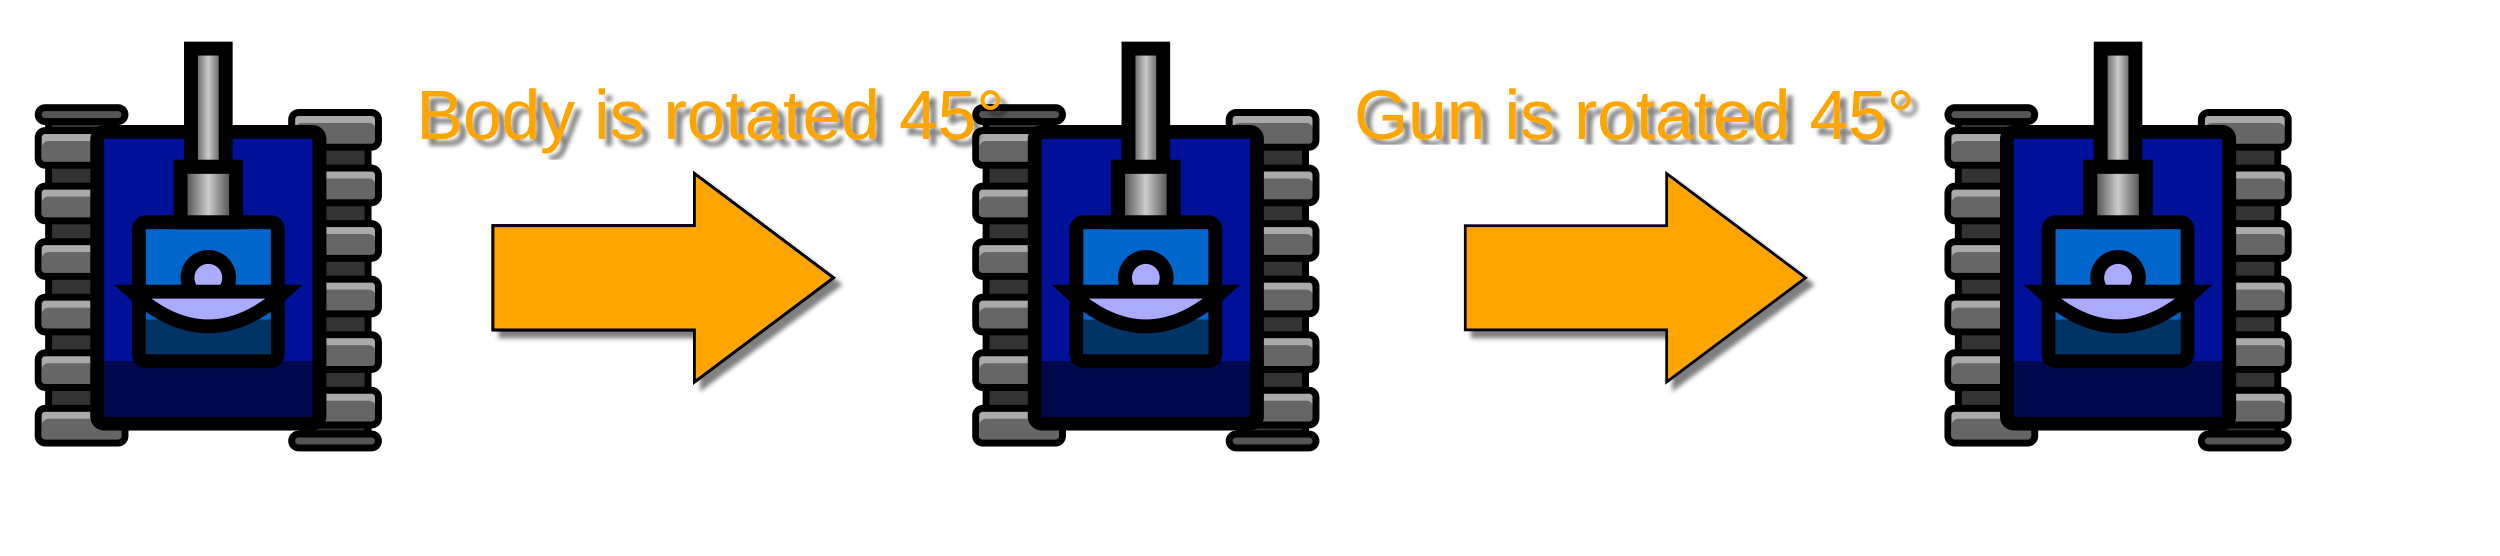
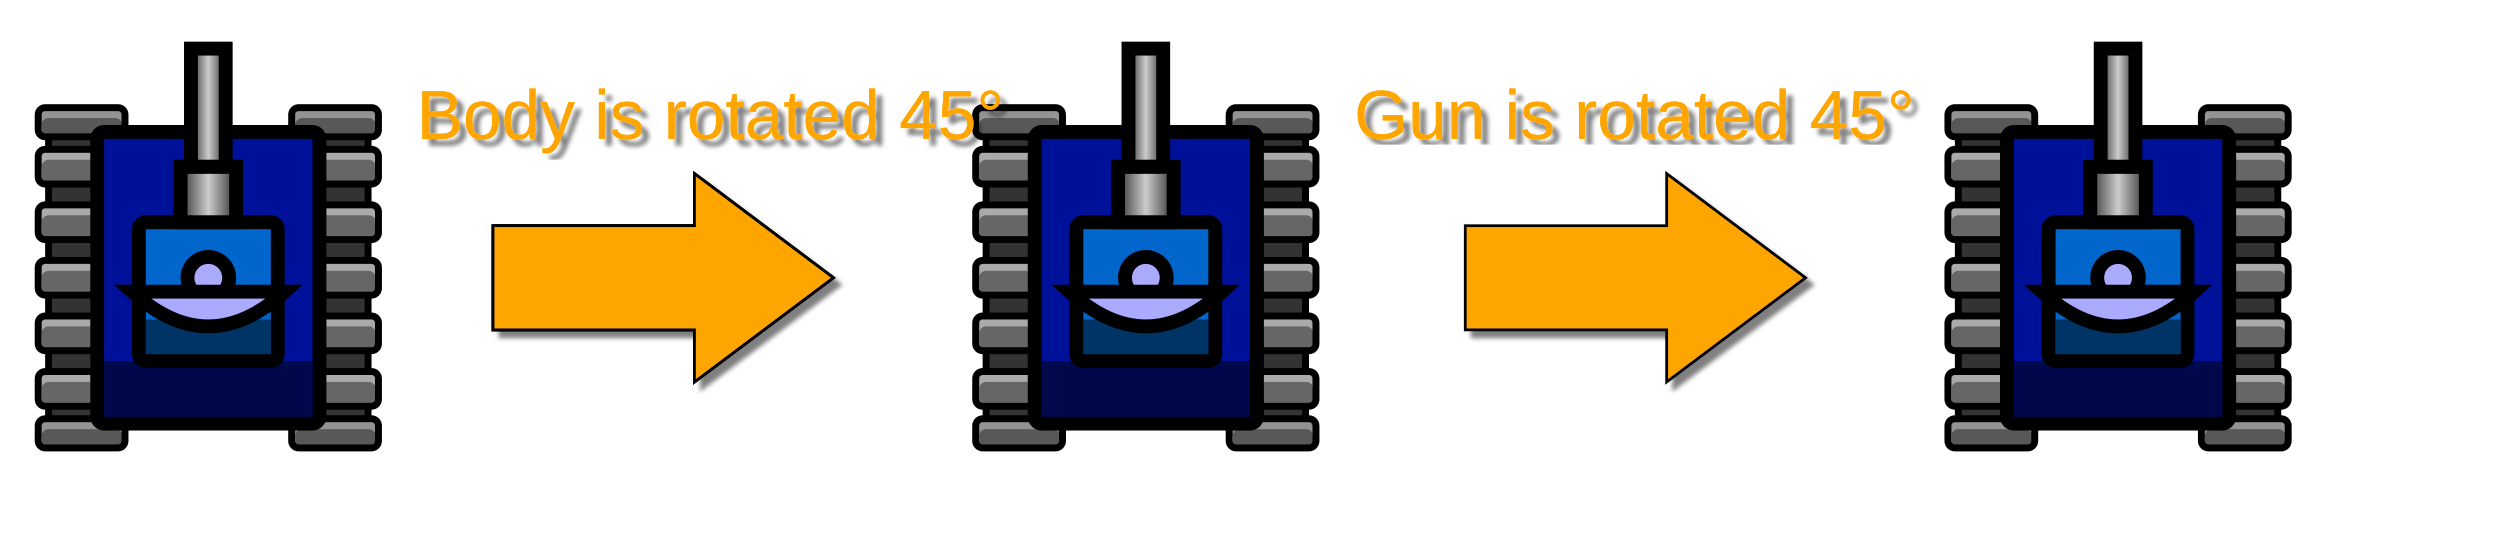
<svg xmlns="http://www.w3.org/2000/svg" version="1.1" width="450" height="100" viewBox="0 0 3600 800">
  <use href="#tank" transform="translate(-100,0)" style="--body-rotation:0deg; --turret-rotation:45deg; --radar-rotation:90deg;" />
  <use href="#tank" transform="translate(1250,0)" style="--body-rotation:45deg; --turret-rotation:45deg; --radar-rotation:90deg;" />
  <use href="#tank" transform="translate(2650,0)" style="--body-rotation:45deg; --turret-rotation:90deg; --radar-rotation:90deg;" />
  <use href="#arrow" transform="translate(700, 240)" filter="url(#shadow)" />
  <use href="#arrow" transform="translate(700, 240)" />
  <use href="#rotate-text-1" filter="url(#shadow)" />
  <use href="#rotate-text-1" />
  <use href="#arrow" transform="translate(2100, 240)" filter="url(#shadow)" />
  <use href="#arrow" transform="translate(700, 240)" />
  <use href="#rotate-text-2" filter="url(#shadow)" />
  <use href="#rotate-text-2" />
  <defs>
    <style>
            .tank-body, .tank-turret, .tank-radar {
            transform-origin: 400px 400px;
            }
            .tank-body {
            transform: rotate(var(--body-rotation, 10deg));
            }
            .tank-turret {
            transform: rotate(var(--turret-rotation, 80deg));
            }
            .tank-radar {
            transform: rotate(var(--radar-rotation, 127deg));
            }
        </style>
+     <linearGradient id="cannon-grad" x1="0%" y1="0%" x2="100%" y2="0%">
+       <stop offset="0%" stop-color="#333" />
+       <stop offset="50%" stop-color="#CCC" />
+       <stop offset="100%" stop-color="#333" />
+     </linearGradient>
    <symbol id="link0">
      <rect x="5" y="55" width="125" height="25" fill="#aaaaaa" />
      <rect x="10" y="70" width="116" height="35" fill="#666666" rx="10" ry="10" />
      <rect x="5" y="55" width="125" height="50" fill="none" stroke="black" stroke-width="10" rx="10" ry="10" />
    </symbol>
    <symbol id="link30">
      <rect x="5" y="55" width="125" height="25" fill="#939393" />
      <rect x="10" y="70" width="116" height="30" fill="#585858" rx="10" ry="10" />
      <rect x="5" y="55" width="125" height="42" fill="none" stroke="black" stroke-width="10" rx="10" ry="10" />
    </symbol>
    <symbol id="link60">
      <rect x="5" y="55" width="125" height="20" fill="#555555" />
      <rect x="5" y="55" width="125" height="20" fill="none" stroke="black" stroke-width="10" rx="10" ry="10" />
    </symbol>
    <symbol id="main-track">
      <rect x="20" y="75" width="95" height="450" fill="#333333" stroke="black" stroke-width="10" />
    </symbol>
    <symbol id="track1">
      <use href="#main-track" />
      <use href="#link30" />
      <use href="#link0" y="60" />
      <use href="#link0" y="140" />
      <use href="#link0" y="220" />
      <use href="#link0" y="300" />
      <use href="#link0" y="380" />
      <use href="#link30" y="448" />
    </symbol>
    <symbol id="track2">
      <use href="#main-track" />
      <use href="#link60" />
      <use href="#link0" y="33" />
      <use href="#link0" y="113" />
      <use href="#link0" y="193" />
      <use href="#link0" y="273" />
      <use href="#link0" y="353" />
      <use href="#link0" y="433" />
    </symbol>
    <symbol id="track3">
      <use href="#main-track" />
      <use href="#link0" y="7" />
      <use href="#link0" y="87" />
      <use href="#link0" y="167" />
      <use href="#link0" y="247" />
      <use href="#link0" y="327" />
      <use href="#link0" y="407" />
      <use href="#link60" y="470" />
    </symbol>
    <symbol id="body">
-       <use href="#track2" x="150" y="100" />
-       <use href="#track3" x="515" y="100" />
+       <use href="#track1" x="150" y="100" />
+       <use href="#track1" x="515" y="100" />
      <rect x="240" y="190" width="320" height="420" fill="#019" stroke="black" stroke-width="20" rx="10" ry="10" />
      <rect x="250" y="520" width="300" height="80" fill="black" opacity="0.5" />
    </symbol>
    <symbol id="turret">
      <rect x="300" y="320" width="200" height="200" fill="#06C" stroke="black" stroke-width="20" rx="10" ry="10" />
      <rect x="310" y="460" width="180" height="50" fill="black" opacity="0.5" />
      <rect x="360" y="240" width="80" height="80" fill="url(#cannon-grad)" stroke="black" stroke-width="20" />
      <rect x="375" y="70" width="50" height="170" fill="url(#cannon-grad)" stroke="black" stroke-width="20" />
-       <linearGradient id="cannon-grad" x1="0%" y1="0%" x2="100%" y2="0%">
-         <stop offset="0%" stop-color="#333" />
-         <stop offset="50%" stop-color="#CCC" />
-         <stop offset="100%" stop-color="#333" />
-       </linearGradient>
    </symbol>
    <symbol id="radar">
      <circle cx="400" cy="400" r="30" fill="#AAF" stroke="black" stroke-width="20" />
      <path d="M 290 420 q 110 100 220 0 z" fill="#AAF" stroke="black" stroke-width="20" />
    </symbol>
    <symbol id="tank">
-       <g class="tank-body">
-         <use href="#body" />
-       </g>
-       <g class="tank-turret">
-         <use href="#turret" />
-       </g>
-       <g class="tank-radar">
-         <use href="#radar" />
-       </g>
+       <use class="tank-body" href="#body" />
+       <use class="tank-turret" href="#turret" />
+       <use class="tank-radar" href="#radar" />
    </symbol>
    <symbol id="arrow">
      <polygon points="10,85 300,85 300,10 500,160 300,310 300,235 10,235" fill="orange" stroke="black" stroke-width="4" />
    </symbol>
    <symbol id="rotate-text-1">
      <text x="600" y="200" font-family="Arial" font-size="100" fill="orange">Body is rotated 45°</text>
    </symbol>
    <symbol id="rotate-text-2">
      <text x="1950" y="200" font-family="Arial" font-size="100" fill="orange">Gun is rotated 45°</text>
    </symbol>
    <filter id="shadow">
      <feDropShadow dx="10" dy="10" stdDeviation="3" flood-color="black" flood-opacity="0.5" />
    </filter>
  </defs>
</svg>
